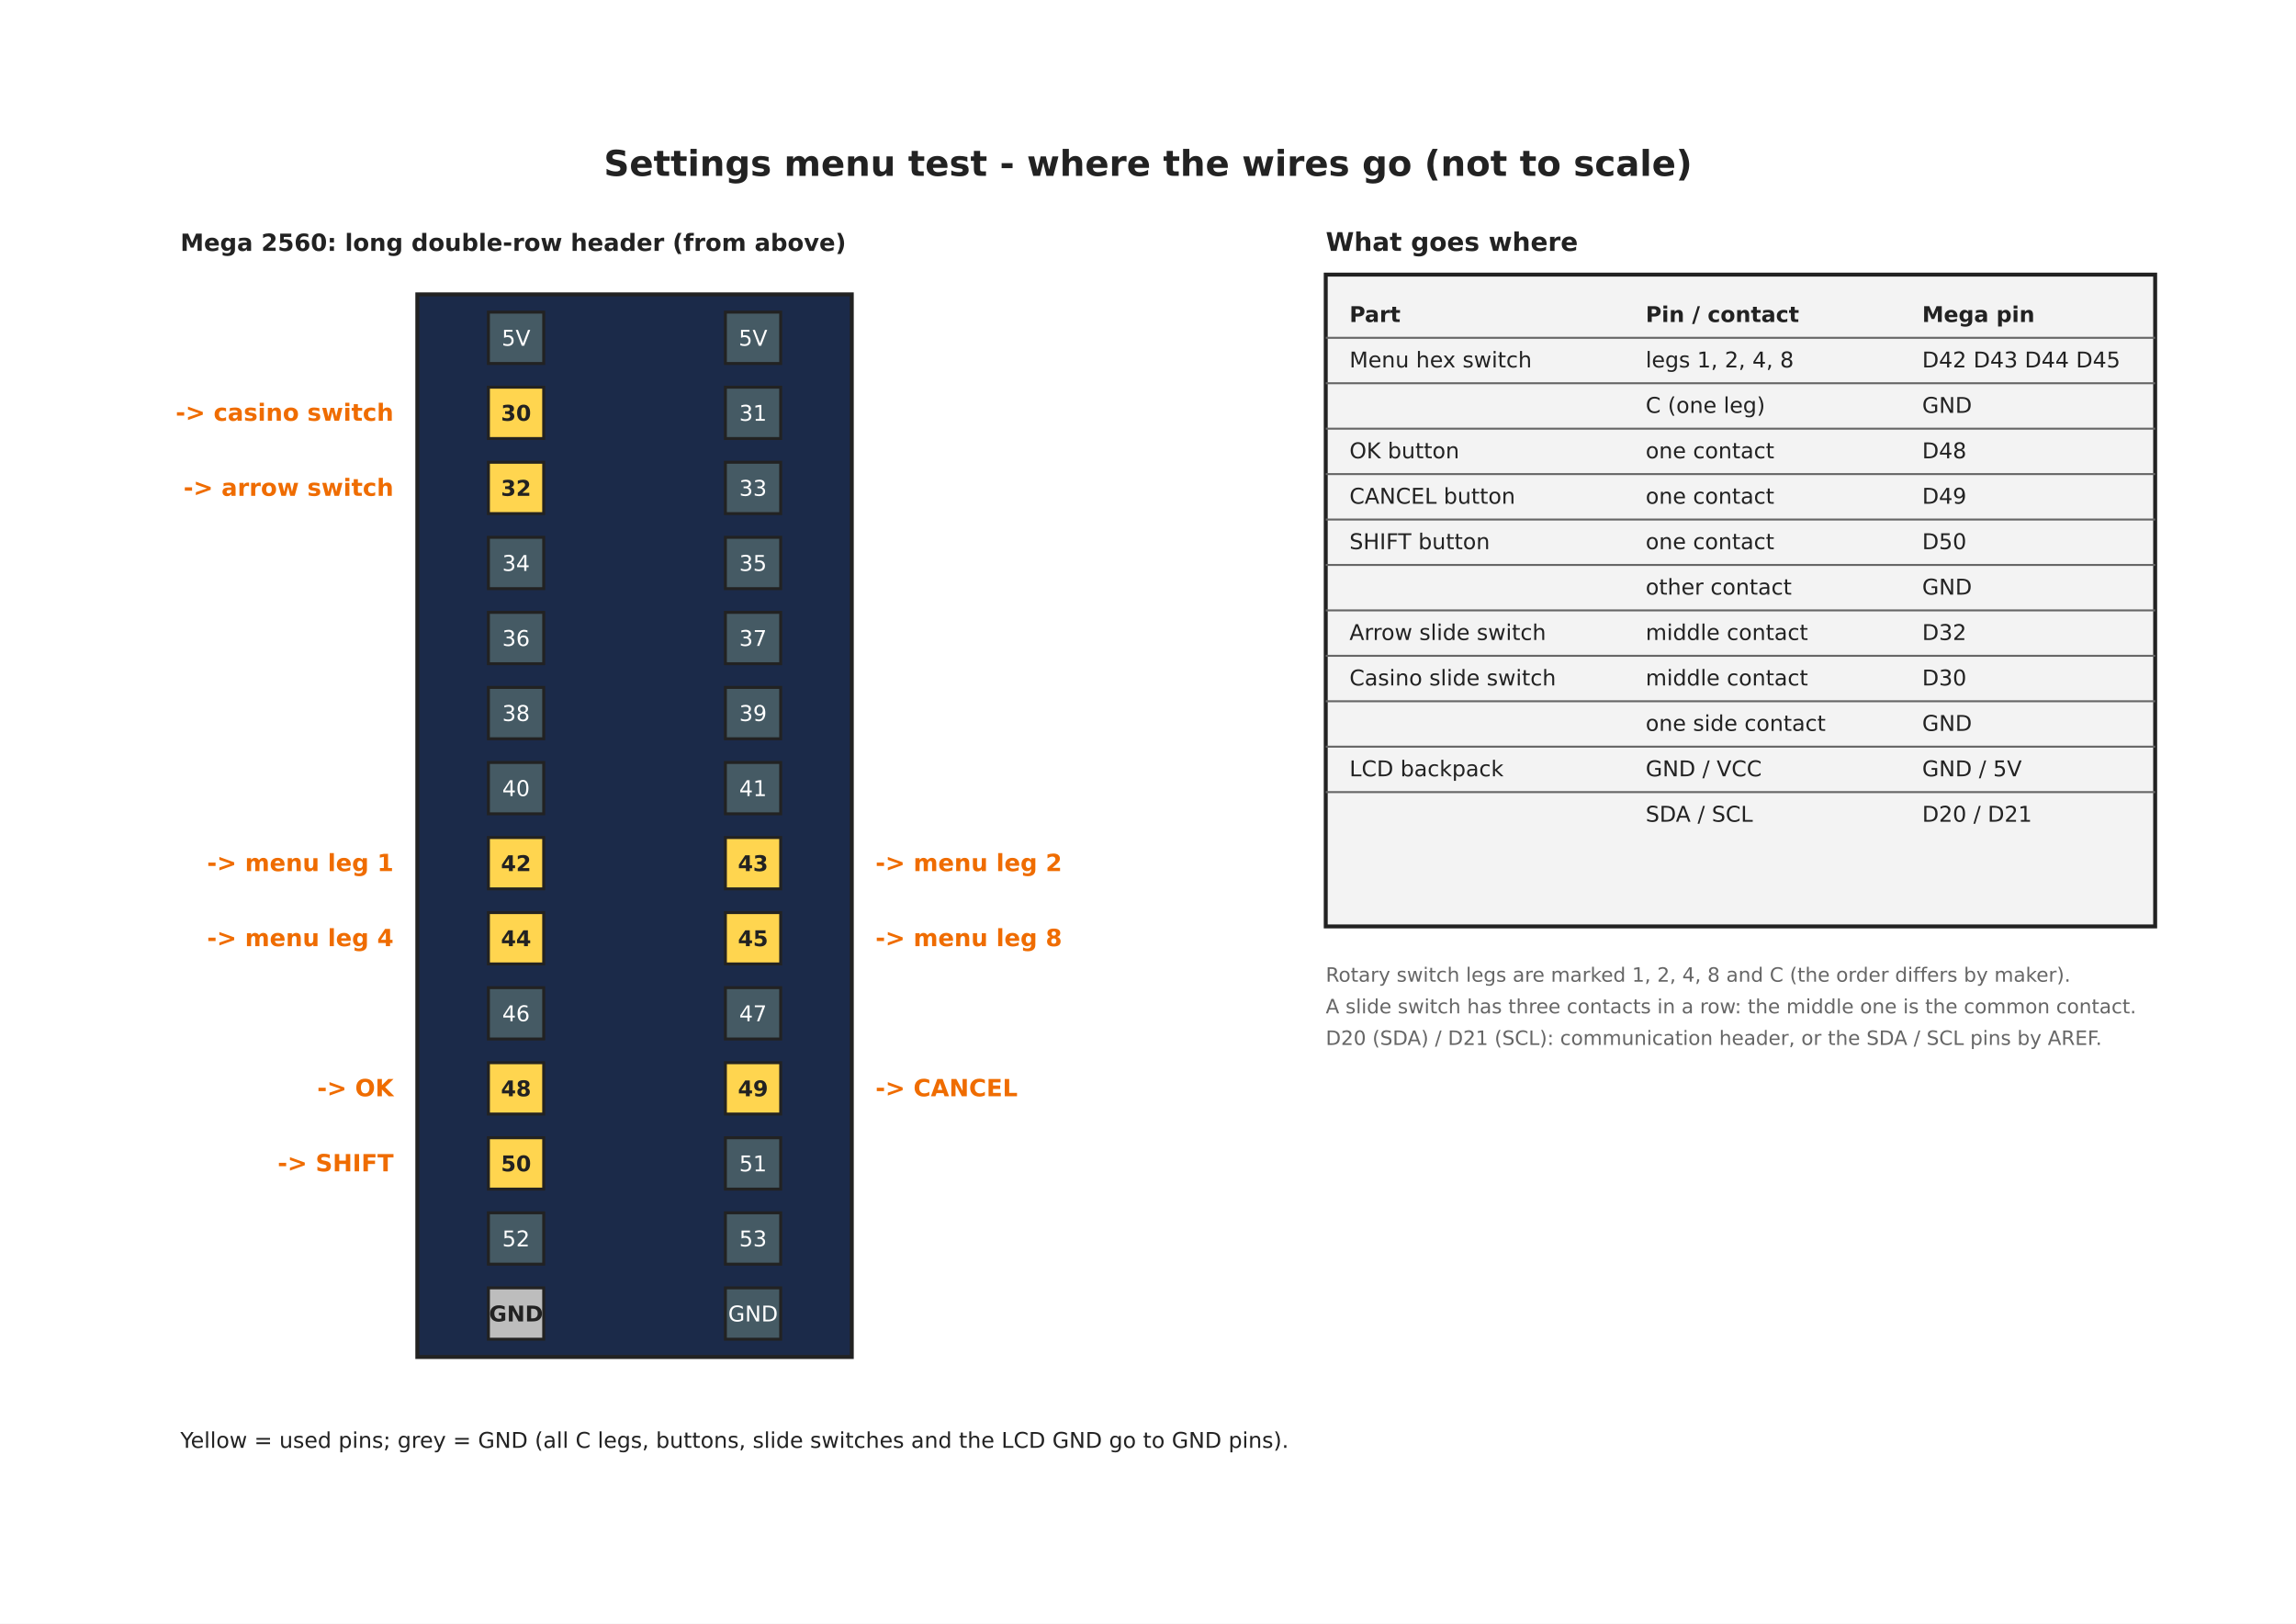
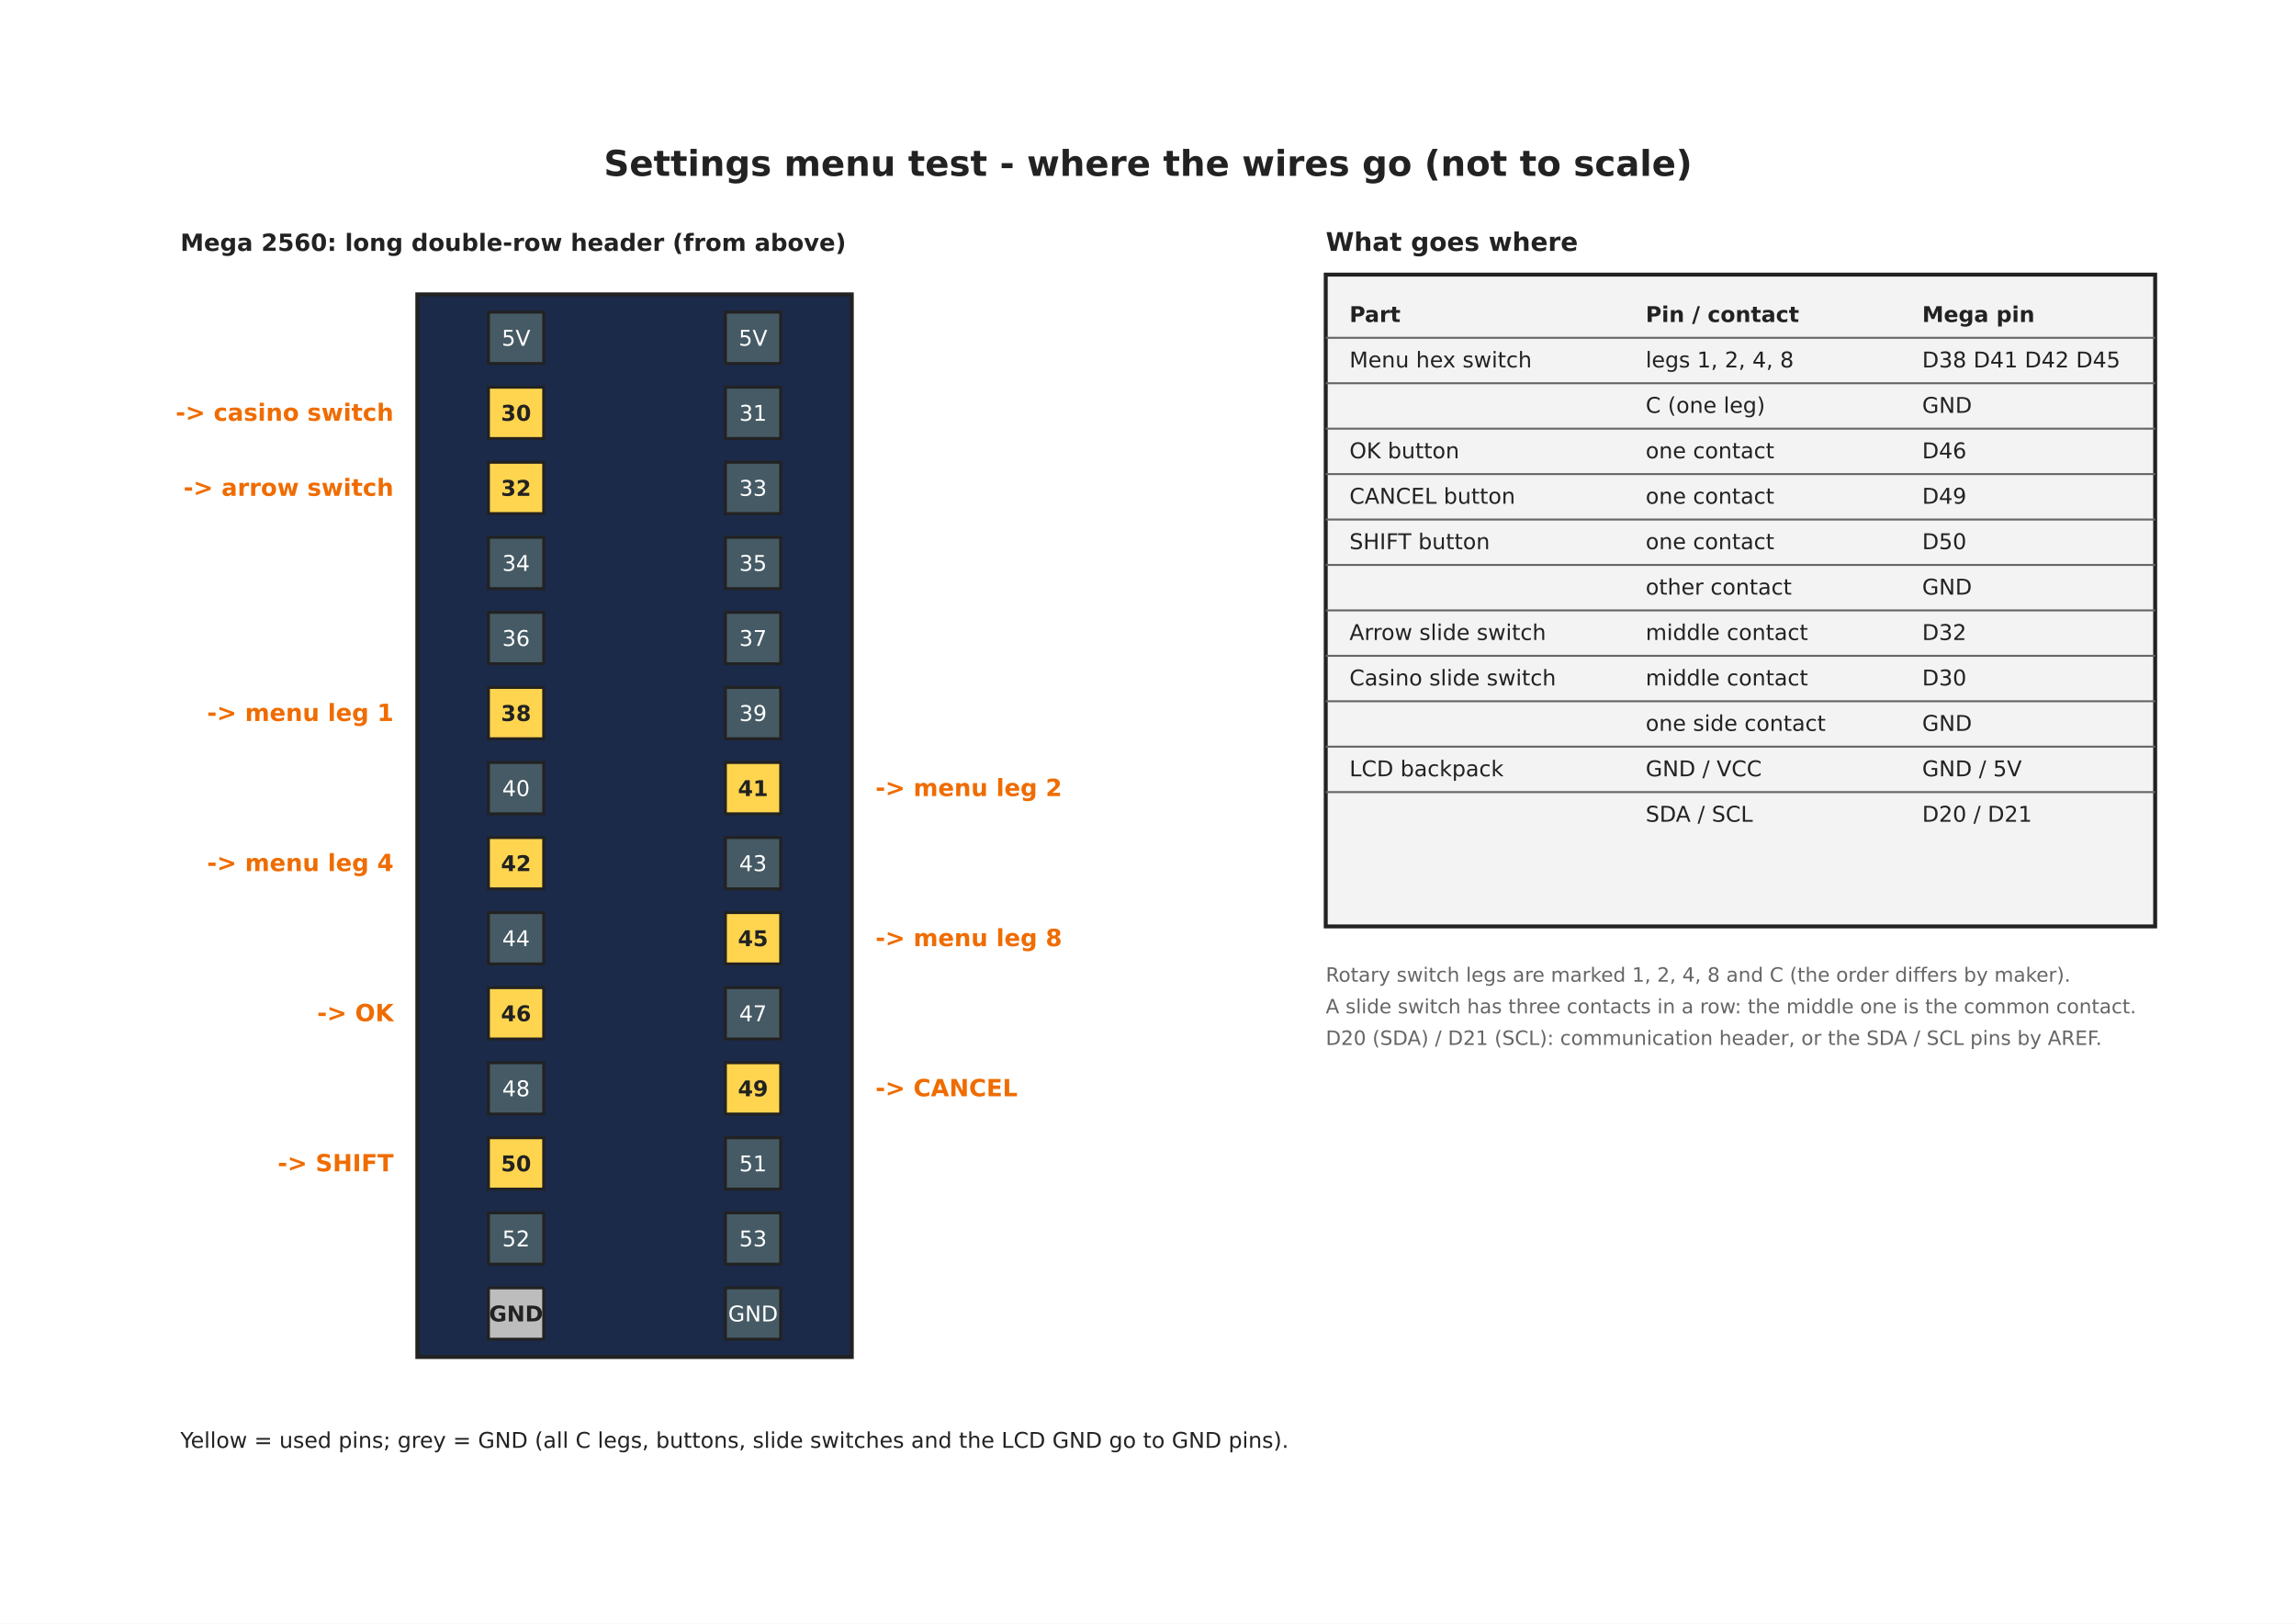
<svg xmlns="http://www.w3.org/2000/svg" width="297mm" height="210mm" viewBox="-31.317 -61.032 1162.63 822.064">
  <rect x="-31.317" y="-61.032" width="1162.63" height="822.064" fill="#ffffff" />
  <text x="550" y="28" font-size="18" text-anchor="middle" fill="#222222" font-weight="bold" font-family="DejaVu Sans, Arial, sans-serif">Settings menu test - where the wires go (not to scale)</text>
  <text x="60" y="66" font-size="12" text-anchor="start" fill="#222222" font-weight="bold" font-family="DejaVu Sans, Arial, sans-serif">Mega 2560: long double-row header (from above)</text>
  <rect x="180" y="88" width="220" height="538" rx="0" fill="#1b2a49" stroke="#222222" stroke-width="2" />
  <rect x="216" y="97" width="28" height="26" rx="0" fill="#455a64" stroke="#222222" stroke-width="1.5" />
  <text x="230" y="114" font-size="11" text-anchor="middle" fill="#ffffff" font-weight="normal" font-family="DejaVu Sans, Arial, sans-serif">5V</text>
  <rect x="336" y="97" width="28" height="26" rx="0" fill="#455a64" stroke="#222222" stroke-width="1.5" />
  <text x="350" y="114" font-size="11" text-anchor="middle" fill="#ffffff" font-weight="normal" font-family="DejaVu Sans, Arial, sans-serif">5V</text>
  <rect x="216" y="135" width="28" height="26" rx="0" fill="#ffd54f" stroke="#222222" stroke-width="1.5" />
  <text x="230" y="152" font-size="11" text-anchor="middle" fill="#222222" font-weight="bold" font-family="DejaVu Sans, Arial, sans-serif">30</text>
  <text x="168" y="152" font-size="12" text-anchor="end" fill="#ef6c00" font-weight="bold" font-family="DejaVu Sans, Arial, sans-serif">-&gt; casino switch</text>
  <rect x="336" y="135" width="28" height="26" rx="0" fill="#455a64" stroke="#222222" stroke-width="1.5" />
  <text x="350" y="152" font-size="11" text-anchor="middle" fill="#ffffff" font-weight="normal" font-family="DejaVu Sans, Arial, sans-serif">31</text>
  <rect x="216" y="173" width="28" height="26" rx="0" fill="#ffd54f" stroke="#222222" stroke-width="1.5" />
  <text x="230" y="190" font-size="11" text-anchor="middle" fill="#222222" font-weight="bold" font-family="DejaVu Sans, Arial, sans-serif">32</text>
  <text x="168" y="190" font-size="12" text-anchor="end" fill="#ef6c00" font-weight="bold" font-family="DejaVu Sans, Arial, sans-serif">-&gt; arrow switch</text>
  <rect x="336" y="173" width="28" height="26" rx="0" fill="#455a64" stroke="#222222" stroke-width="1.5" />
  <text x="350" y="190" font-size="11" text-anchor="middle" fill="#ffffff" font-weight="normal" font-family="DejaVu Sans, Arial, sans-serif">33</text>
  <rect x="216" y="211" width="28" height="26" rx="0" fill="#455a64" stroke="#222222" stroke-width="1.5" />
  <text x="230" y="228" font-size="11" text-anchor="middle" fill="#ffffff" font-weight="normal" font-family="DejaVu Sans, Arial, sans-serif">34</text>
  <rect x="336" y="211" width="28" height="26" rx="0" fill="#455a64" stroke="#222222" stroke-width="1.5" />
  <text x="350" y="228" font-size="11" text-anchor="middle" fill="#ffffff" font-weight="normal" font-family="DejaVu Sans, Arial, sans-serif">35</text>
  <rect x="216" y="249" width="28" height="26" rx="0" fill="#455a64" stroke="#222222" stroke-width="1.5" />
  <text x="230" y="266" font-size="11" text-anchor="middle" fill="#ffffff" font-weight="normal" font-family="DejaVu Sans, Arial, sans-serif">36</text>
  <rect x="336" y="249" width="28" height="26" rx="0" fill="#455a64" stroke="#222222" stroke-width="1.5" />
  <text x="350" y="266" font-size="11" text-anchor="middle" fill="#ffffff" font-weight="normal" font-family="DejaVu Sans, Arial, sans-serif">37</text>
-   <rect x="216" y="287" width="28" height="26" rx="0" fill="#455a64" stroke="#222222" stroke-width="1.5" />
-   <text x="230" y="304" font-size="11" text-anchor="middle" fill="#ffffff" font-weight="normal" font-family="DejaVu Sans, Arial, sans-serif">38</text>
+   <rect x="216" y="287" width="28" height="26" rx="0" fill="#ffd54f" stroke="#222222" stroke-width="1.5" />
+   <text x="230" y="304" font-size="11" text-anchor="middle" fill="#222222" font-weight="bold" font-family="DejaVu Sans, Arial, sans-serif">38</text>
+   <text x="168" y="304" font-size="12" text-anchor="end" fill="#ef6c00" font-weight="bold" font-family="DejaVu Sans, Arial, sans-serif">-&gt; menu leg 1</text>
  <rect x="336" y="287" width="28" height="26" rx="0" fill="#455a64" stroke="#222222" stroke-width="1.5" />
  <text x="350" y="304" font-size="11" text-anchor="middle" fill="#ffffff" font-weight="normal" font-family="DejaVu Sans, Arial, sans-serif">39</text>
  <rect x="216" y="325" width="28" height="26" rx="0" fill="#455a64" stroke="#222222" stroke-width="1.5" />
  <text x="230" y="342" font-size="11" text-anchor="middle" fill="#ffffff" font-weight="normal" font-family="DejaVu Sans, Arial, sans-serif">40</text>
-   <rect x="336" y="325" width="28" height="26" rx="0" fill="#455a64" stroke="#222222" stroke-width="1.5" />
-   <text x="350" y="342" font-size="11" text-anchor="middle" fill="#ffffff" font-weight="normal" font-family="DejaVu Sans, Arial, sans-serif">41</text>
+   <rect x="336" y="325" width="28" height="26" rx="0" fill="#ffd54f" stroke="#222222" stroke-width="1.5" />
+   <text x="350" y="342" font-size="11" text-anchor="middle" fill="#222222" font-weight="bold" font-family="DejaVu Sans, Arial, sans-serif">41</text>
+   <text x="412" y="342" font-size="12" text-anchor="start" fill="#ef6c00" font-weight="bold" font-family="DejaVu Sans, Arial, sans-serif">-&gt; menu leg 2</text>
  <rect x="216" y="363" width="28" height="26" rx="0" fill="#ffd54f" stroke="#222222" stroke-width="1.5" />
  <text x="230" y="380" font-size="11" text-anchor="middle" fill="#222222" font-weight="bold" font-family="DejaVu Sans, Arial, sans-serif">42</text>
-   <text x="168" y="380" font-size="12" text-anchor="end" fill="#ef6c00" font-weight="bold" font-family="DejaVu Sans, Arial, sans-serif">-&gt; menu leg 1</text>
-   <rect x="336" y="363" width="28" height="26" rx="0" fill="#ffd54f" stroke="#222222" stroke-width="1.5" />
-   <text x="350" y="380" font-size="11" text-anchor="middle" fill="#222222" font-weight="bold" font-family="DejaVu Sans, Arial, sans-serif">43</text>
-   <text x="412" y="380" font-size="12" text-anchor="start" fill="#ef6c00" font-weight="bold" font-family="DejaVu Sans, Arial, sans-serif">-&gt; menu leg 2</text>
-   <rect x="216" y="401" width="28" height="26" rx="0" fill="#ffd54f" stroke="#222222" stroke-width="1.5" />
-   <text x="230" y="418" font-size="11" text-anchor="middle" fill="#222222" font-weight="bold" font-family="DejaVu Sans, Arial, sans-serif">44</text>
-   <text x="168" y="418" font-size="12" text-anchor="end" fill="#ef6c00" font-weight="bold" font-family="DejaVu Sans, Arial, sans-serif">-&gt; menu leg 4</text>
+   <text x="168" y="380" font-size="12" text-anchor="end" fill="#ef6c00" font-weight="bold" font-family="DejaVu Sans, Arial, sans-serif">-&gt; menu leg 4</text>
+   <rect x="336" y="363" width="28" height="26" rx="0" fill="#455a64" stroke="#222222" stroke-width="1.5" />
+   <text x="350" y="380" font-size="11" text-anchor="middle" fill="#ffffff" font-weight="normal" font-family="DejaVu Sans, Arial, sans-serif">43</text>
+   <rect x="216" y="401" width="28" height="26" rx="0" fill="#455a64" stroke="#222222" stroke-width="1.5" />
+   <text x="230" y="418" font-size="11" text-anchor="middle" fill="#ffffff" font-weight="normal" font-family="DejaVu Sans, Arial, sans-serif">44</text>
  <rect x="336" y="401" width="28" height="26" rx="0" fill="#ffd54f" stroke="#222222" stroke-width="1.5" />
  <text x="350" y="418" font-size="11" text-anchor="middle" fill="#222222" font-weight="bold" font-family="DejaVu Sans, Arial, sans-serif">45</text>
  <text x="412" y="418" font-size="12" text-anchor="start" fill="#ef6c00" font-weight="bold" font-family="DejaVu Sans, Arial, sans-serif">-&gt; menu leg 8</text>
-   <rect x="216" y="439" width="28" height="26" rx="0" fill="#455a64" stroke="#222222" stroke-width="1.5" />
-   <text x="230" y="456" font-size="11" text-anchor="middle" fill="#ffffff" font-weight="normal" font-family="DejaVu Sans, Arial, sans-serif">46</text>
+   <rect x="216" y="439" width="28" height="26" rx="0" fill="#ffd54f" stroke="#222222" stroke-width="1.5" />
+   <text x="230" y="456" font-size="11" text-anchor="middle" fill="#222222" font-weight="bold" font-family="DejaVu Sans, Arial, sans-serif">46</text>
+   <text x="168" y="456" font-size="12" text-anchor="end" fill="#ef6c00" font-weight="bold" font-family="DejaVu Sans, Arial, sans-serif">-&gt; OK</text>
  <rect x="336" y="439" width="28" height="26" rx="0" fill="#455a64" stroke="#222222" stroke-width="1.5" />
  <text x="350" y="456" font-size="11" text-anchor="middle" fill="#ffffff" font-weight="normal" font-family="DejaVu Sans, Arial, sans-serif">47</text>
-   <rect x="216" y="477" width="28" height="26" rx="0" fill="#ffd54f" stroke="#222222" stroke-width="1.5" />
-   <text x="230" y="494" font-size="11" text-anchor="middle" fill="#222222" font-weight="bold" font-family="DejaVu Sans, Arial, sans-serif">48</text>
-   <text x="168" y="494" font-size="12" text-anchor="end" fill="#ef6c00" font-weight="bold" font-family="DejaVu Sans, Arial, sans-serif">-&gt; OK</text>
+   <rect x="216" y="477" width="28" height="26" rx="0" fill="#455a64" stroke="#222222" stroke-width="1.5" />
+   <text x="230" y="494" font-size="11" text-anchor="middle" fill="#ffffff" font-weight="normal" font-family="DejaVu Sans, Arial, sans-serif">48</text>
  <rect x="336" y="477" width="28" height="26" rx="0" fill="#ffd54f" stroke="#222222" stroke-width="1.5" />
  <text x="350" y="494" font-size="11" text-anchor="middle" fill="#222222" font-weight="bold" font-family="DejaVu Sans, Arial, sans-serif">49</text>
  <text x="412" y="494" font-size="12" text-anchor="start" fill="#ef6c00" font-weight="bold" font-family="DejaVu Sans, Arial, sans-serif">-&gt; CANCEL</text>
  <rect x="216" y="515" width="28" height="26" rx="0" fill="#ffd54f" stroke="#222222" stroke-width="1.5" />
  <text x="230" y="532" font-size="11" text-anchor="middle" fill="#222222" font-weight="bold" font-family="DejaVu Sans, Arial, sans-serif">50</text>
  <text x="168" y="532" font-size="12" text-anchor="end" fill="#ef6c00" font-weight="bold" font-family="DejaVu Sans, Arial, sans-serif">-&gt; SHIFT</text>
  <rect x="336" y="515" width="28" height="26" rx="0" fill="#455a64" stroke="#222222" stroke-width="1.5" />
  <text x="350" y="532" font-size="11" text-anchor="middle" fill="#ffffff" font-weight="normal" font-family="DejaVu Sans, Arial, sans-serif">51</text>
  <rect x="216" y="553" width="28" height="26" rx="0" fill="#455a64" stroke="#222222" stroke-width="1.5" />
  <text x="230" y="570" font-size="11" text-anchor="middle" fill="#ffffff" font-weight="normal" font-family="DejaVu Sans, Arial, sans-serif">52</text>
  <rect x="336" y="553" width="28" height="26" rx="0" fill="#455a64" stroke="#222222" stroke-width="1.5" />
  <text x="350" y="570" font-size="11" text-anchor="middle" fill="#ffffff" font-weight="normal" font-family="DejaVu Sans, Arial, sans-serif">53</text>
  <rect x="216" y="591" width="28" height="26" rx="0" fill="#bdbdbd" stroke="#222222" stroke-width="1.5" />
  <text x="230" y="608" font-size="11" text-anchor="middle" fill="#222222" font-weight="bold" font-family="DejaVu Sans, Arial, sans-serif">GND</text>
  <rect x="336" y="591" width="28" height="26" rx="0" fill="#455a64" stroke="#222222" stroke-width="1.5" />
  <text x="350" y="608" font-size="11" text-anchor="middle" fill="#ffffff" font-weight="normal" font-family="DejaVu Sans, Arial, sans-serif">GND</text>
  <text x="60" y="672" font-size="11" text-anchor="start" fill="#222222" font-weight="normal" font-family="DejaVu Sans, Arial, sans-serif">Yellow = used pins; grey = GND (all C legs, buttons, slide switches and the LCD GND go to GND pins).</text>
  <text x="640" y="66" font-size="13" text-anchor="start" fill="#222222" font-weight="bold" font-family="DejaVu Sans, Arial, sans-serif">What goes where</text>
  <rect x="640" y="78" width="420" height="330" rx="0" fill="#f3f3f3" stroke="#222222" stroke-width="2" />
  <text x="652" y="102" font-size="11" text-anchor="start" fill="#222222" font-weight="bold" font-family="DejaVu Sans, Arial, sans-serif">Part</text>
  <text x="802" y="102" font-size="11" text-anchor="start" fill="#222222" font-weight="bold" font-family="DejaVu Sans, Arial, sans-serif">Pin / contact</text>
  <text x="942" y="102" font-size="11" text-anchor="start" fill="#222222" font-weight="bold" font-family="DejaVu Sans, Arial, sans-serif">Mega pin</text>
  <line x1="640" y1="110" x2="1060" y2="110" stroke="#666666" stroke-width="1" />
  <text x="652" y="125" font-size="11" text-anchor="start" fill="#222222" font-weight="normal" font-family="DejaVu Sans, Arial, sans-serif">Menu hex switch</text>
  <text x="802" y="125" font-size="11" text-anchor="start" fill="#222222" font-weight="normal" font-family="DejaVu Sans, Arial, sans-serif">legs 1, 2, 4, 8</text>
-   <text x="942" y="125" font-size="11" text-anchor="start" fill="#222222" font-weight="normal" font-family="DejaVu Sans, Arial, sans-serif">D42 D43 D44 D45</text>
+   <text x="942" y="125" font-size="11" text-anchor="start" fill="#222222" font-weight="normal" font-family="DejaVu Sans, Arial, sans-serif">D38 D41 D42 D45</text>
  <line x1="640" y1="133" x2="1060" y2="133" stroke="#666666" stroke-width="1" />
  <text x="652" y="148" font-size="11" text-anchor="start" fill="#222222" font-weight="normal" font-family="DejaVu Sans, Arial, sans-serif" />
  <text x="802" y="148" font-size="11" text-anchor="start" fill="#222222" font-weight="normal" font-family="DejaVu Sans, Arial, sans-serif">C (one leg)</text>
  <text x="942" y="148" font-size="11" text-anchor="start" fill="#222222" font-weight="normal" font-family="DejaVu Sans, Arial, sans-serif">GND</text>
  <line x1="640" y1="156" x2="1060" y2="156" stroke="#666666" stroke-width="1" />
  <text x="652" y="171" font-size="11" text-anchor="start" fill="#222222" font-weight="normal" font-family="DejaVu Sans, Arial, sans-serif">OK button</text>
  <text x="802" y="171" font-size="11" text-anchor="start" fill="#222222" font-weight="normal" font-family="DejaVu Sans, Arial, sans-serif">one contact</text>
-   <text x="942" y="171" font-size="11" text-anchor="start" fill="#222222" font-weight="normal" font-family="DejaVu Sans, Arial, sans-serif">D48</text>
+   <text x="942" y="171" font-size="11" text-anchor="start" fill="#222222" font-weight="normal" font-family="DejaVu Sans, Arial, sans-serif">D46</text>
  <line x1="640" y1="179" x2="1060" y2="179" stroke="#666666" stroke-width="1" />
  <text x="652" y="194" font-size="11" text-anchor="start" fill="#222222" font-weight="normal" font-family="DejaVu Sans, Arial, sans-serif">CANCEL button</text>
  <text x="802" y="194" font-size="11" text-anchor="start" fill="#222222" font-weight="normal" font-family="DejaVu Sans, Arial, sans-serif">one contact</text>
  <text x="942" y="194" font-size="11" text-anchor="start" fill="#222222" font-weight="normal" font-family="DejaVu Sans, Arial, sans-serif">D49</text>
  <line x1="640" y1="202" x2="1060" y2="202" stroke="#666666" stroke-width="1" />
  <text x="652" y="217" font-size="11" text-anchor="start" fill="#222222" font-weight="normal" font-family="DejaVu Sans, Arial, sans-serif">SHIFT button</text>
  <text x="802" y="217" font-size="11" text-anchor="start" fill="#222222" font-weight="normal" font-family="DejaVu Sans, Arial, sans-serif">one contact</text>
  <text x="942" y="217" font-size="11" text-anchor="start" fill="#222222" font-weight="normal" font-family="DejaVu Sans, Arial, sans-serif">D50</text>
  <line x1="640" y1="225" x2="1060" y2="225" stroke="#666666" stroke-width="1" />
  <text x="652" y="240" font-size="11" text-anchor="start" fill="#222222" font-weight="normal" font-family="DejaVu Sans, Arial, sans-serif" />
  <text x="802" y="240" font-size="11" text-anchor="start" fill="#222222" font-weight="normal" font-family="DejaVu Sans, Arial, sans-serif">other contact</text>
  <text x="942" y="240" font-size="11" text-anchor="start" fill="#222222" font-weight="normal" font-family="DejaVu Sans, Arial, sans-serif">GND</text>
  <line x1="640" y1="248" x2="1060" y2="248" stroke="#666666" stroke-width="1" />
  <text x="652" y="263" font-size="11" text-anchor="start" fill="#222222" font-weight="normal" font-family="DejaVu Sans, Arial, sans-serif">Arrow slide switch</text>
  <text x="802" y="263" font-size="11" text-anchor="start" fill="#222222" font-weight="normal" font-family="DejaVu Sans, Arial, sans-serif">middle contact</text>
  <text x="942" y="263" font-size="11" text-anchor="start" fill="#222222" font-weight="normal" font-family="DejaVu Sans, Arial, sans-serif">D32</text>
  <line x1="640" y1="271" x2="1060" y2="271" stroke="#666666" stroke-width="1" />
  <text x="652" y="286" font-size="11" text-anchor="start" fill="#222222" font-weight="normal" font-family="DejaVu Sans, Arial, sans-serif">Casino slide switch</text>
  <text x="802" y="286" font-size="11" text-anchor="start" fill="#222222" font-weight="normal" font-family="DejaVu Sans, Arial, sans-serif">middle contact</text>
  <text x="942" y="286" font-size="11" text-anchor="start" fill="#222222" font-weight="normal" font-family="DejaVu Sans, Arial, sans-serif">D30</text>
  <line x1="640" y1="294" x2="1060" y2="294" stroke="#666666" stroke-width="1" />
  <text x="652" y="309" font-size="11" text-anchor="start" fill="#222222" font-weight="normal" font-family="DejaVu Sans, Arial, sans-serif" />
  <text x="802" y="309" font-size="11" text-anchor="start" fill="#222222" font-weight="normal" font-family="DejaVu Sans, Arial, sans-serif">one side contact</text>
  <text x="942" y="309" font-size="11" text-anchor="start" fill="#222222" font-weight="normal" font-family="DejaVu Sans, Arial, sans-serif">GND</text>
  <line x1="640" y1="317" x2="1060" y2="317" stroke="#666666" stroke-width="1" />
  <text x="652" y="332" font-size="11" text-anchor="start" fill="#222222" font-weight="normal" font-family="DejaVu Sans, Arial, sans-serif">LCD backpack</text>
  <text x="802" y="332" font-size="11" text-anchor="start" fill="#222222" font-weight="normal" font-family="DejaVu Sans, Arial, sans-serif">GND / VCC</text>
  <text x="942" y="332" font-size="11" text-anchor="start" fill="#222222" font-weight="normal" font-family="DejaVu Sans, Arial, sans-serif">GND / 5V</text>
  <line x1="640" y1="340" x2="1060" y2="340" stroke="#666666" stroke-width="1" />
  <text x="652" y="355" font-size="11" text-anchor="start" fill="#222222" font-weight="normal" font-family="DejaVu Sans, Arial, sans-serif" />
  <text x="802" y="355" font-size="11" text-anchor="start" fill="#222222" font-weight="normal" font-family="DejaVu Sans, Arial, sans-serif">SDA / SCL</text>
  <text x="942" y="355" font-size="11" text-anchor="start" fill="#222222" font-weight="normal" font-family="DejaVu Sans, Arial, sans-serif">D20 / D21</text>
  <text x="640" y="436" font-size="10" text-anchor="start" fill="#666666" font-weight="normal" font-family="DejaVu Sans, Arial, sans-serif">Rotary switch legs are marked 1, 2, 4, 8 and C (the order differs by maker).</text>
  <text x="640" y="452" font-size="10" text-anchor="start" fill="#666666" font-weight="normal" font-family="DejaVu Sans, Arial, sans-serif">A slide switch has three contacts in a row: the middle one is the common contact.</text>
  <text x="640" y="468" font-size="10" text-anchor="start" fill="#666666" font-weight="normal" font-family="DejaVu Sans, Arial, sans-serif">D20 (SDA) / D21 (SCL): communication header, or the SDA / SCL pins by AREF.</text>
</svg>
